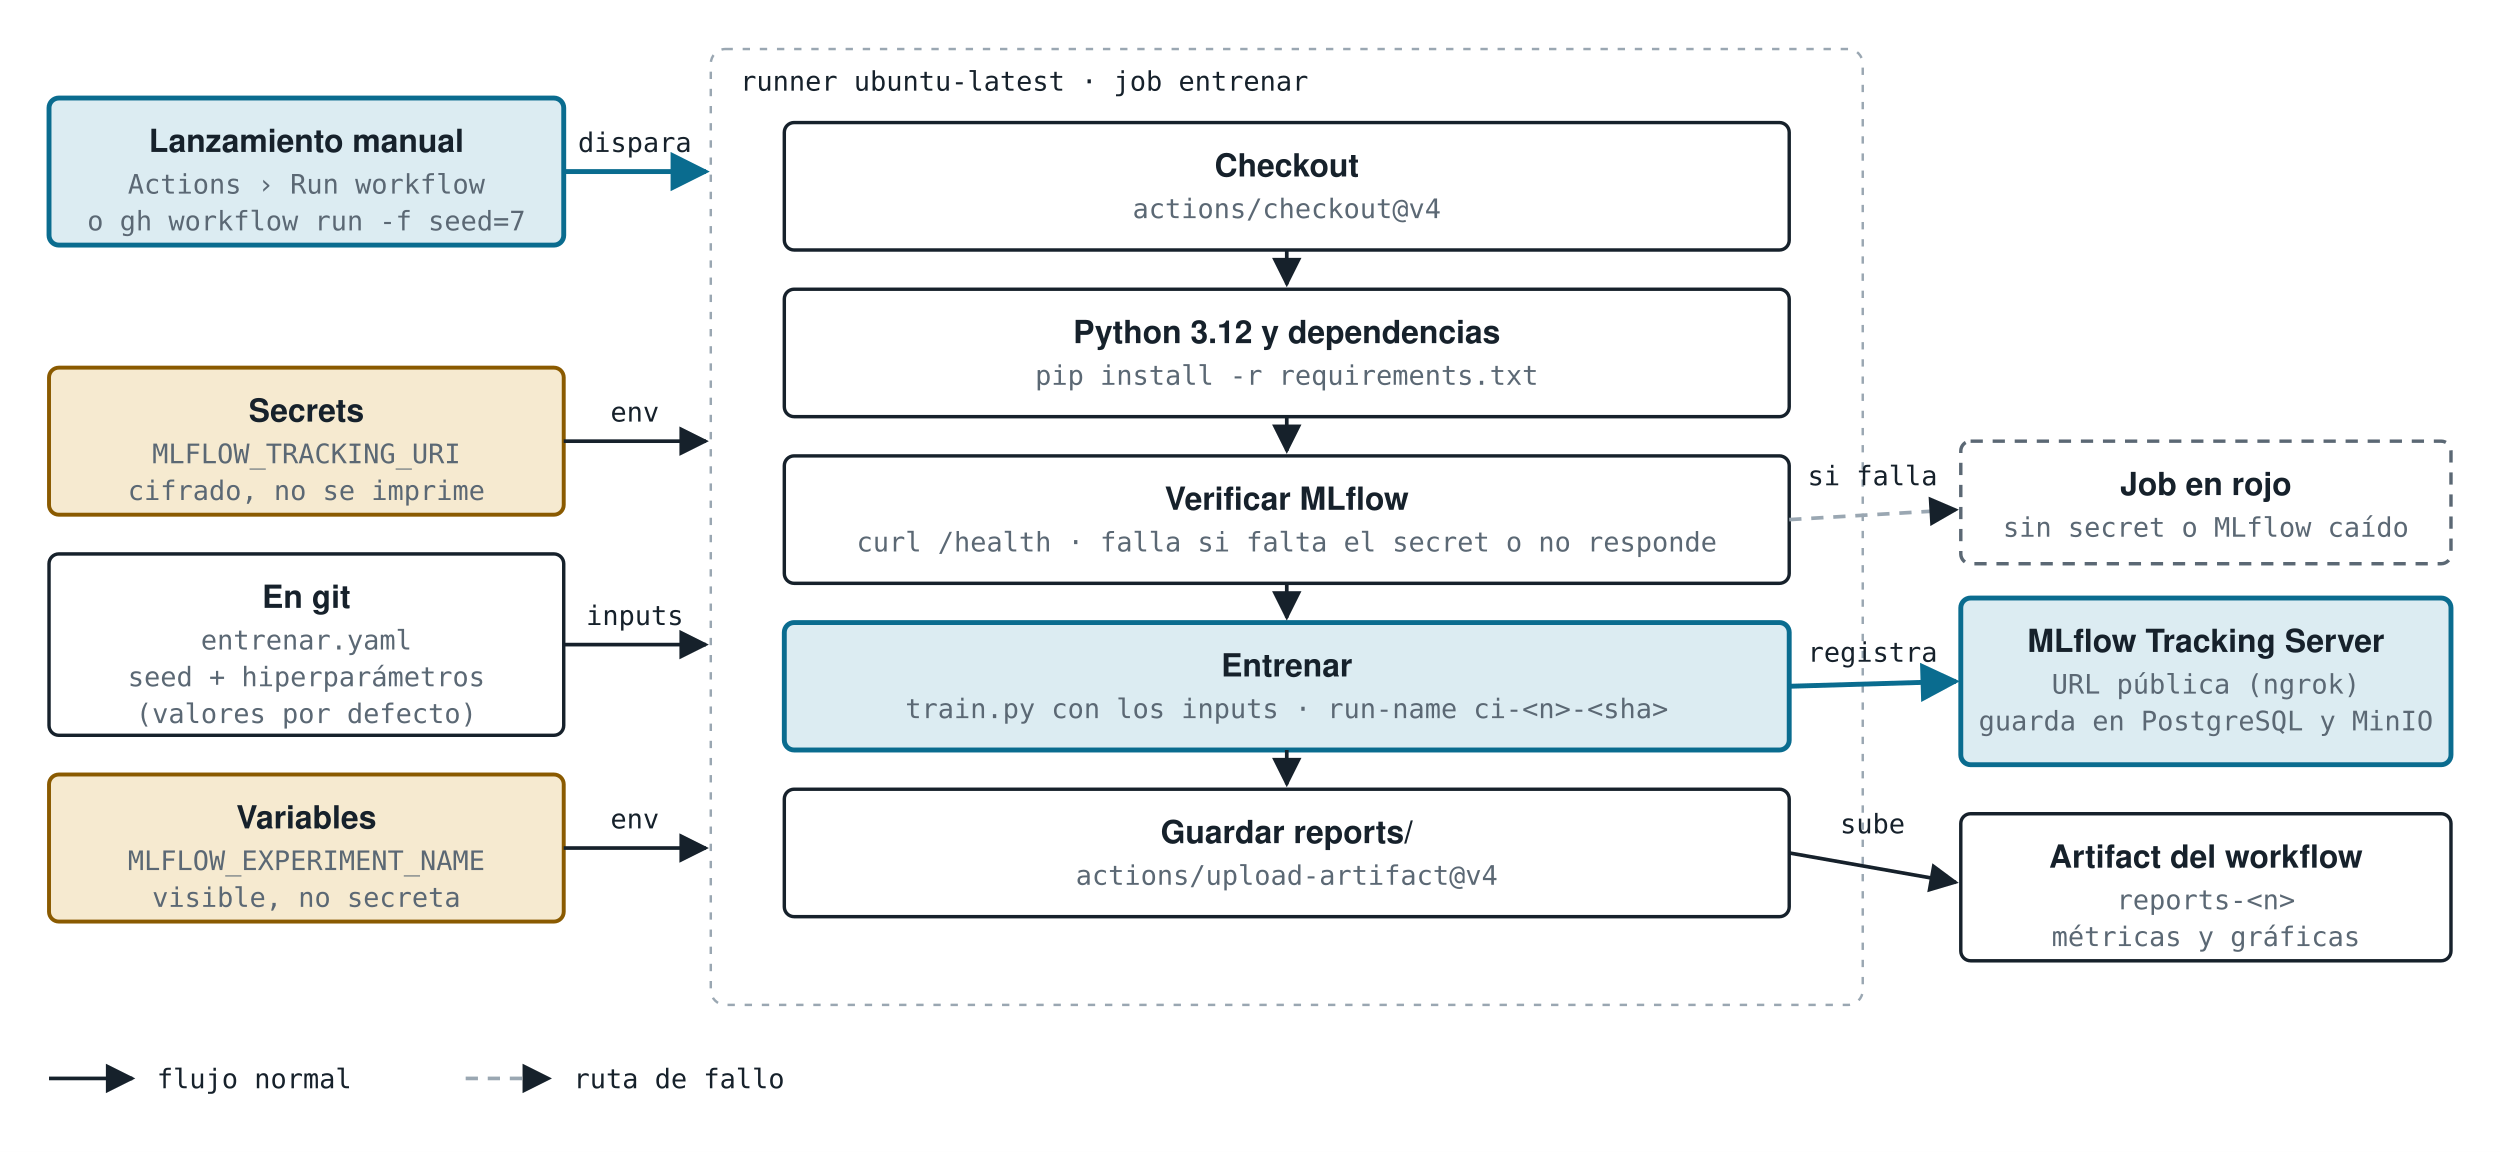
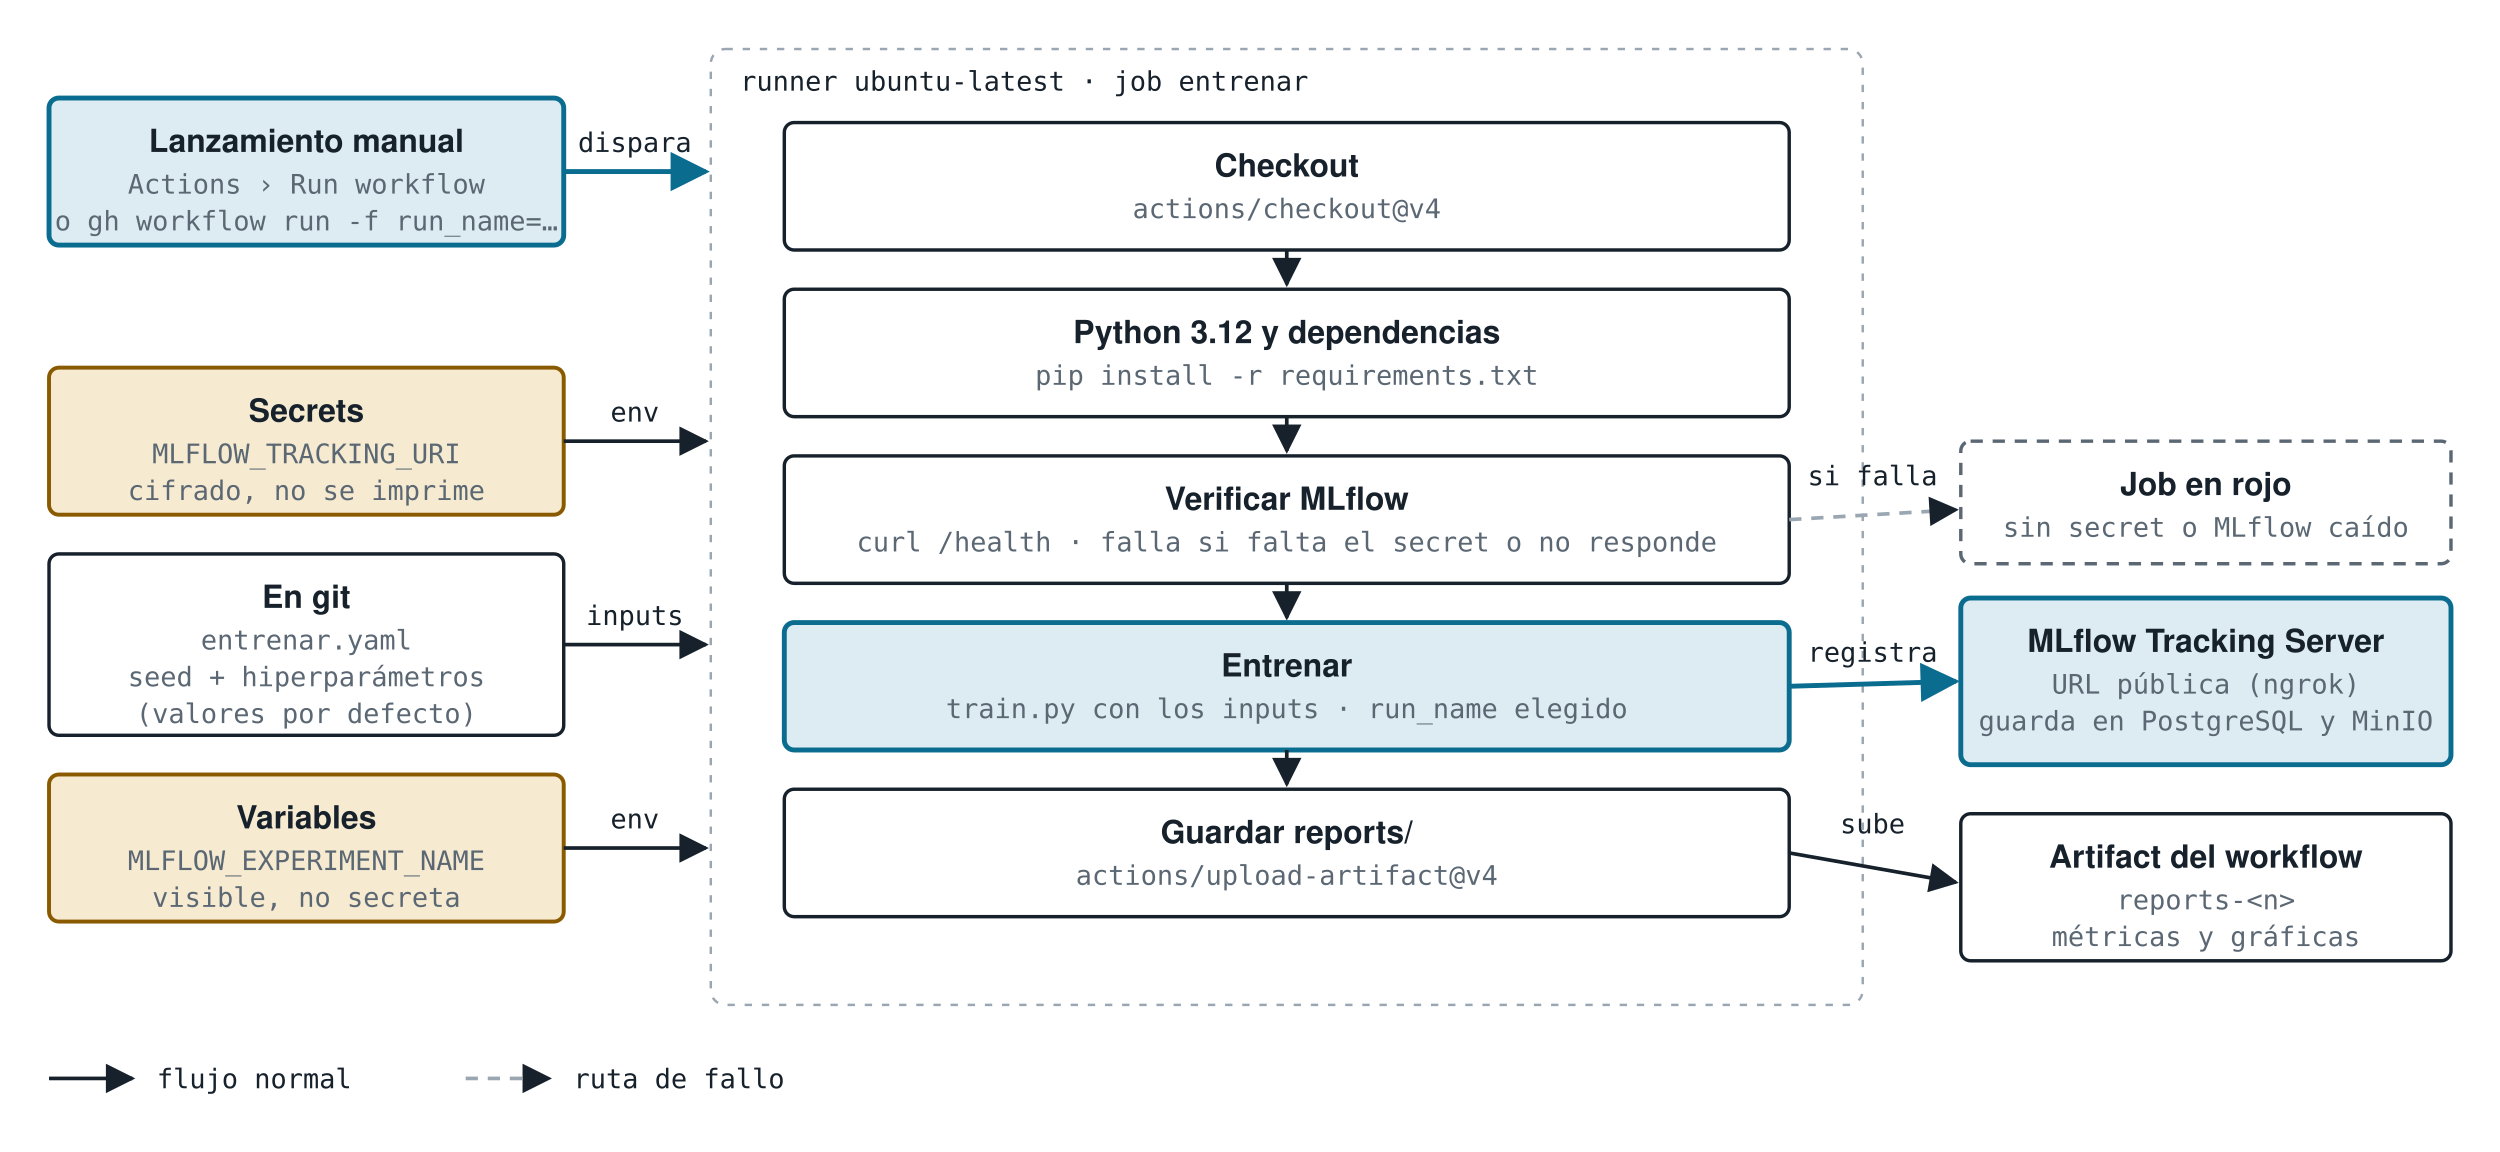
<svg xmlns="http://www.w3.org/2000/svg" viewBox="0 0 1020 470" width="1020" height="470" role="img" aria-label="Flujo del workflow Entrenamiento en GitHub Actions: se lanza a mano; el job lee los inputs del archivo entrenar.yaml, el secret MLFLOW_TRACKING_URI y la variable MLFLOW_EXPERIMENT_NAME; verifica que MLflow responda y, si no, falla; entrena, registra el run en MLflow y sube la carpeta reports como artifact del workflow.">
  <style>
    .node{fill:#fff;stroke:#16212b;stroke-width:1.4}
    .node.accent{fill:#dcecf2;stroke:#0a6c8f;stroke-width:2}
    .node.store{fill:#f6ead0;stroke:#8a5a00;stroke-width:1.6}
    .node.opt{stroke-dasharray:5 4;stroke:#5b6874}
    .lane{fill:none;stroke:#9aa7b2;stroke-dasharray:3 4}
    .t{fill:#16212b;font-family:Helvetica,Arial,sans-serif;font-size:13px;font-weight:600}
    .s{fill:#5b6874;font-family:Menlo,Consolas,monospace;font-size:11px}
    .l{fill:#16212b;font-family:Menlo,Consolas,monospace;font-size:11px}
    .edge{stroke:#16212b;stroke-width:1.5;fill:none}
    .edge.accent{stroke:#0a6c8f;stroke-width:2}
    .edge.dash{stroke:#9aa7b2;stroke-dasharray:5 4}
    .head{fill:#16212b}
    .head.accent{fill:#0a6c8f}
</style>
  <rect width="1020" height="470" fill="#ffffff" />
  <g>
    <defs>
      <marker id="ah" viewBox="0 0 10 10" refX="9" refY="5" markerWidth="8" markerHeight="8" orient="auto-start-reverse">
        <path d="M0 0L10 5L0 10z" class="head" />
      </marker>
      <marker id="ahc" viewBox="0 0 10 10" refX="9" refY="5" markerWidth="8" markerHeight="8" orient="auto-start-reverse">
        <path d="M0 0L10 5L0 10z" class="head accent" />
      </marker>
    </defs>
    <rect class="node accent" x="20" y="40" width="210" height="60" rx="4" />
    <text class="t" x="125.0" y="62" text-anchor="middle">Lanzamiento manual</text>
    <text class="s" x="125.0" y="79" text-anchor="middle">Actions › Run workflow</text>
-     <text class="s" x="125.0" y="94" text-anchor="middle">o gh workflow run -f seed=7</text>
+     <text class="s" x="125.0" y="94" text-anchor="middle">o gh workflow run -f run_name=…</text>
    <line class="edge accent" x1="230" y1="70" x2="288" y2="70" marker-end="url(#ahc)" />
    <text class="l" x="259" y="62" text-anchor="middle">dispara</text>
    <rect class="node store" x="20" y="150" width="210" height="60" rx="4" />
    <text class="t" x="125.0" y="172" text-anchor="middle">Secrets</text>
    <text class="s" x="125.0" y="189" text-anchor="middle">MLFLOW_TRACKING_URI</text>
    <text class="s" x="125.0" y="204" text-anchor="middle">cifrado, no se imprime</text>
    <line class="edge" x1="230" y1="180" x2="288" y2="180" marker-end="url(#ah)" />
    <text class="l" x="259" y="172" text-anchor="middle">env</text>
    <rect class="node " x="20" y="226" width="210" height="74" rx="4" />
    <text class="t" x="125.0" y="248" text-anchor="middle">En git</text>
    <text class="s" x="125.0" y="265" text-anchor="middle">entrenar.yaml</text>
    <text class="s" x="125.0" y="280" text-anchor="middle">seed + hiperparámetros</text>
    <text class="s" x="125.0" y="295" text-anchor="middle">(valores por defecto)</text>
    <line class="edge" x1="230" y1="263" x2="288" y2="263" marker-end="url(#ah)" />
    <text class="l" x="259" y="255" text-anchor="middle">inputs</text>
    <rect class="node store" x="20" y="316" width="210" height="60" rx="4" />
    <text class="t" x="125.0" y="338" text-anchor="middle">Variables</text>
    <text class="s" x="125.0" y="355" text-anchor="middle">MLFLOW_EXPERIMENT_NAME</text>
    <text class="s" x="125.0" y="370" text-anchor="middle">visible, no secreta</text>
    <line class="edge" x1="230" y1="346" x2="288" y2="346" marker-end="url(#ah)" />
    <text class="l" x="259" y="338" text-anchor="middle">env</text>
    <rect class="lane" x="290" y="20" width="470" height="390" rx="6" />
    <text class="l" x="302" y="37">runner ubuntu-latest · job entrenar</text>
    <rect class="node " x="320" y="50" width="410" height="52" rx="4" />
    <text class="t" x="525.0" y="72" text-anchor="middle">Checkout</text>
    <text class="s" x="525.0" y="89" text-anchor="middle">actions/checkout@v4</text>
    <rect class="node " x="320" y="118" width="410" height="52" rx="4" />
    <text class="t" x="525.0" y="140" text-anchor="middle">Python 3.12 y dependencias</text>
    <text class="s" x="525.0" y="157" text-anchor="middle">pip install -r requirements.txt</text>
    <rect class="node " x="320" y="186" width="410" height="52" rx="4" />
    <text class="t" x="525.0" y="208" text-anchor="middle">Verificar MLflow</text>
    <text class="s" x="525.0" y="225" text-anchor="middle">curl /health · falla si falta el secret o no responde</text>
    <rect class="node accent" x="320" y="254" width="410" height="52" rx="4" />
    <text class="t" x="525.0" y="276" text-anchor="middle">Entrenar</text>
-     <text class="s" x="525.0" y="293" text-anchor="middle">train.py con los inputs · run-name ci-&lt;n&gt;-&lt;sha&gt;</text>
+     <text class="s" x="525.0" y="293" text-anchor="middle">train.py con los inputs · run_name elegido</text>
    <rect class="node " x="320" y="322" width="410" height="52" rx="4" />
    <text class="t" x="525.0" y="344" text-anchor="middle">Guardar reports/</text>
    <text class="s" x="525.0" y="361" text-anchor="middle">actions/upload-artifact@v4</text>
    <line class="edge" x1="525" y1="102" x2="525" y2="116" marker-end="url(#ah)" />
    <line class="edge" x1="525" y1="170" x2="525" y2="184" marker-end="url(#ah)" />
    <line class="edge" x1="525" y1="238" x2="525" y2="252" marker-end="url(#ah)" />
    <line class="edge" x1="525" y1="306" x2="525" y2="320" marker-end="url(#ah)" />
    <rect class="node opt" x="800" y="180" width="200" height="50" rx="4" />
    <text class="t" x="900.0" y="202" text-anchor="middle">Job en rojo</text>
    <text class="s" x="900.0" y="219" text-anchor="middle">sin secret o MLflow caído</text>
    <line class="edge dash" x1="730" y1="212" x2="798" y2="208" marker-end="url(#ah)" />
    <text class="l" x="764" y="198" text-anchor="middle">si falla</text>
    <rect class="node accent" x="800" y="244" width="200" height="68" rx="4" />
    <text class="t" x="900.0" y="266" text-anchor="middle">MLflow Tracking Server</text>
    <text class="s" x="900.0" y="283" text-anchor="middle">URL pública (ngrok)</text>
    <text class="s" x="900.0" y="298" text-anchor="middle">guarda en PostgreSQL y MinIO</text>
    <line class="edge accent" x1="730" y1="280" x2="798" y2="278" marker-end="url(#ahc)" />
    <text class="l" x="764" y="270" text-anchor="middle">registra</text>
    <rect class="node " x="800" y="332" width="200" height="60" rx="4" />
    <text class="t" x="900.0" y="354" text-anchor="middle">Artifact del workflow</text>
    <text class="s" x="900.0" y="371" text-anchor="middle">reports-&lt;n&gt;</text>
    <text class="s" x="900.0" y="386" text-anchor="middle">métricas y gráficas</text>
    <line class="edge" x1="730" y1="348" x2="798" y2="360" marker-end="url(#ah)" />
    <text class="l" x="764" y="340" text-anchor="middle">sube</text>
    <line class="edge" x1="20" y1="440" x2="54" y2="440" marker-end="url(#ah)" />
    <text class="l" x="64" y="444">flujo normal</text>
    <line class="edge dash" x1="190" y1="440" x2="224" y2="440" marker-end="url(#ah)" />
    <text class="l" x="234" y="444">ruta de fallo</text>
  </g>
</svg>
